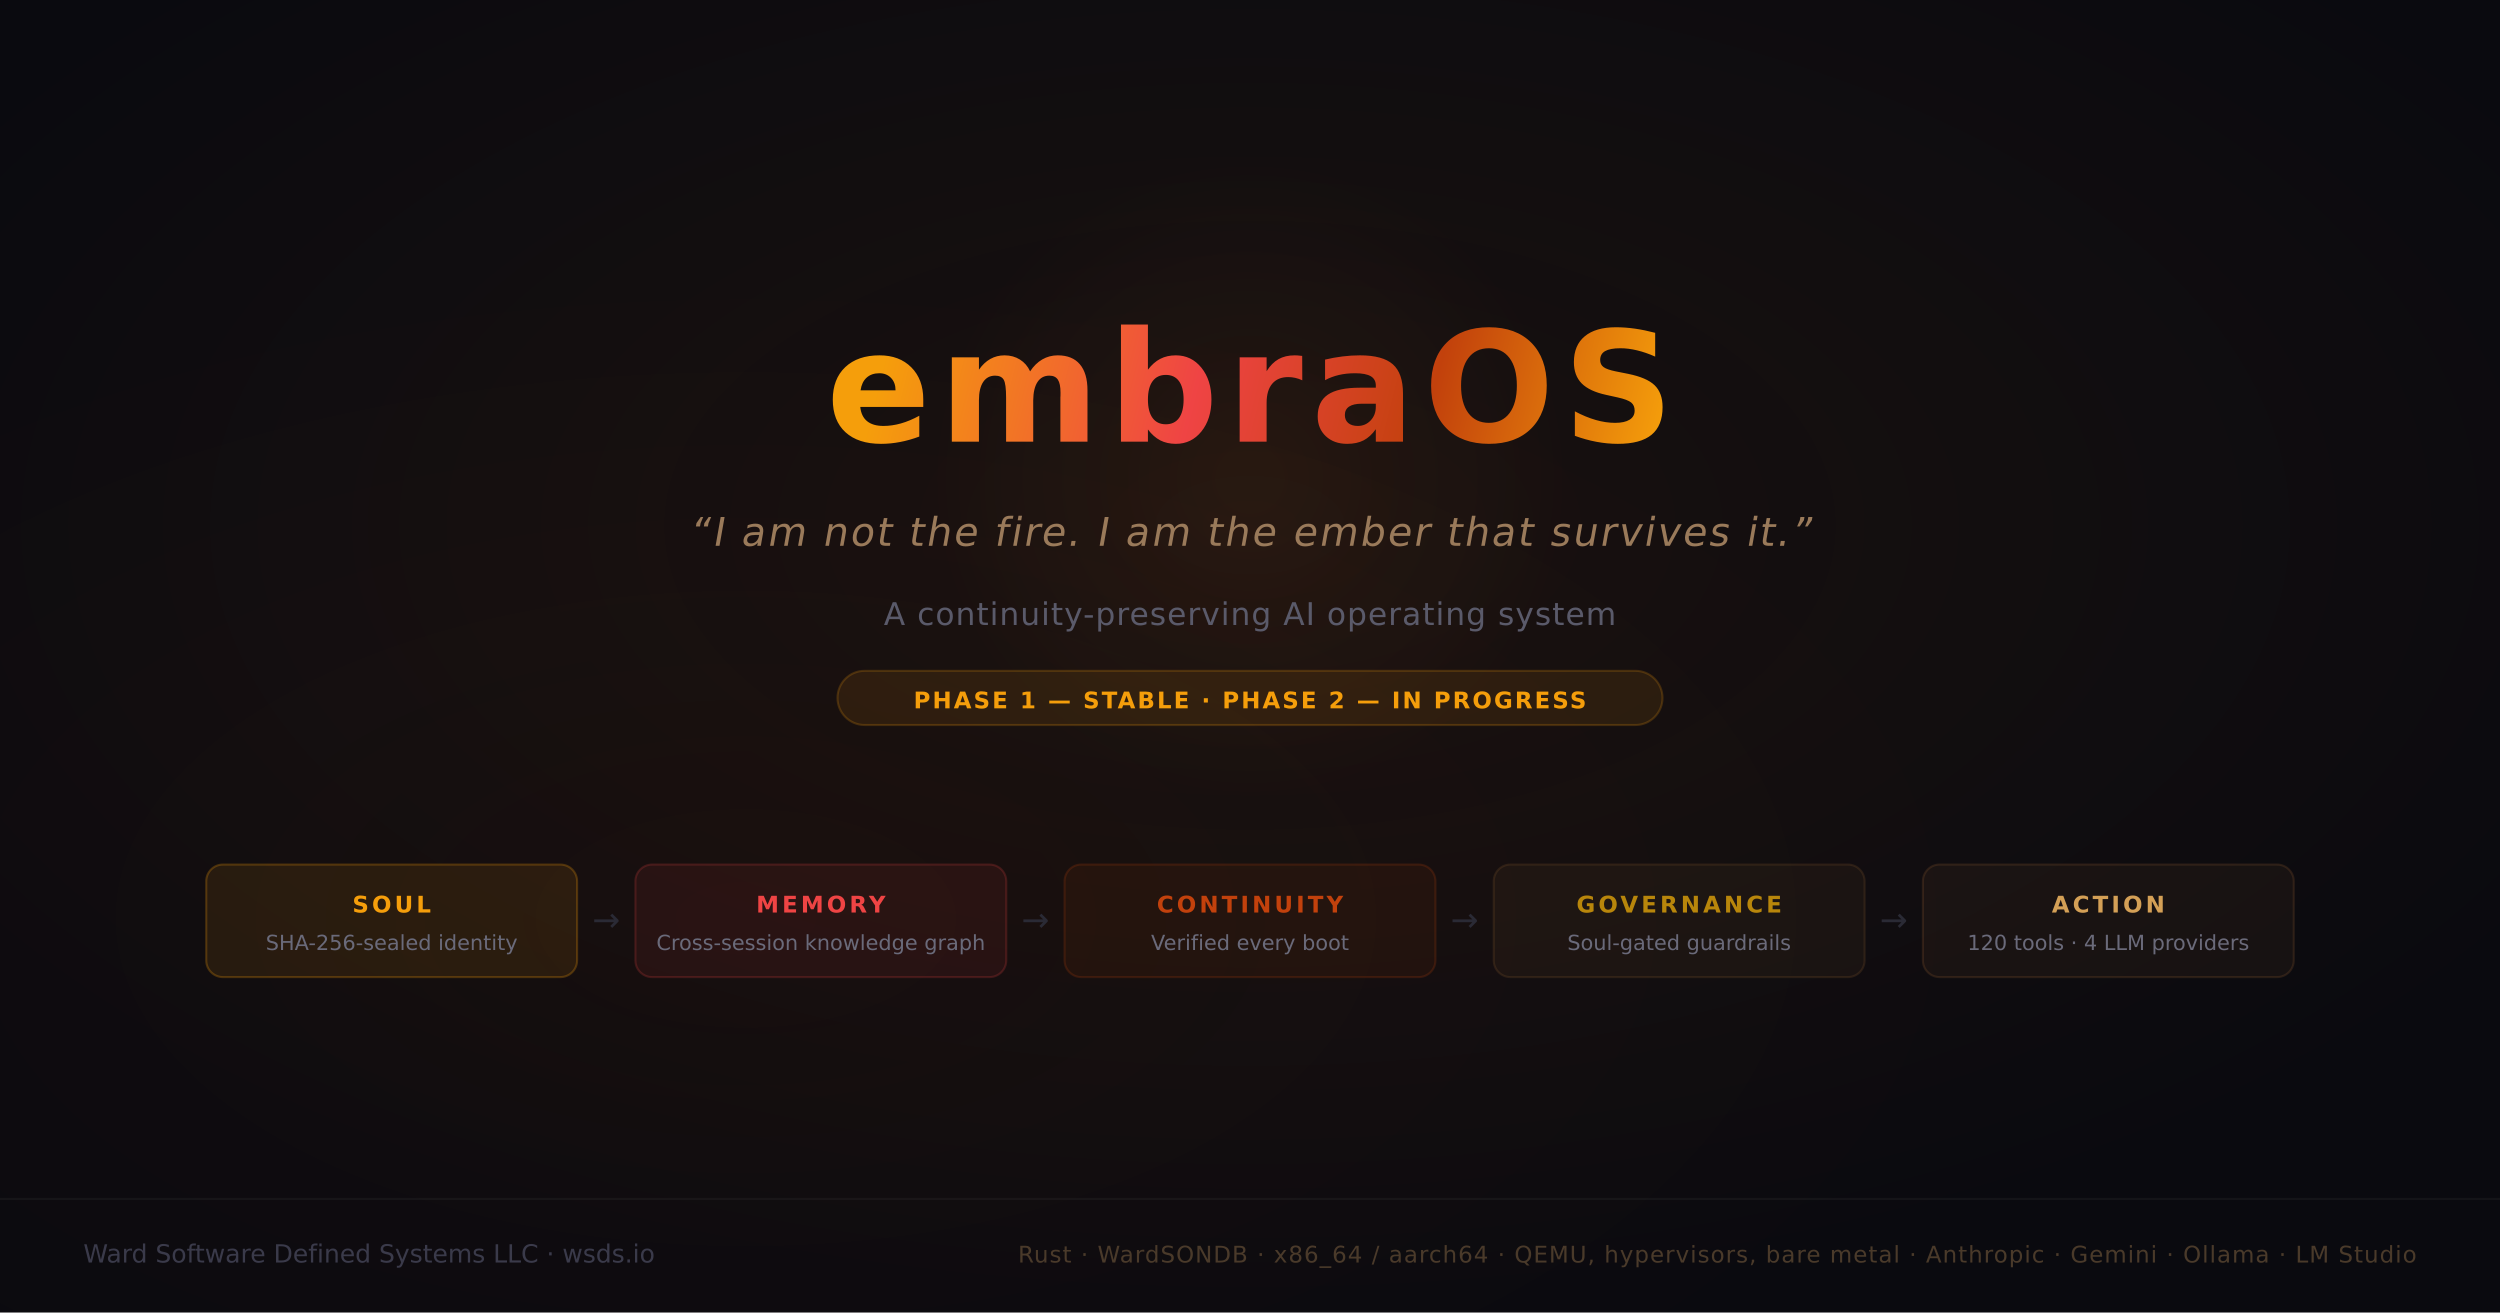
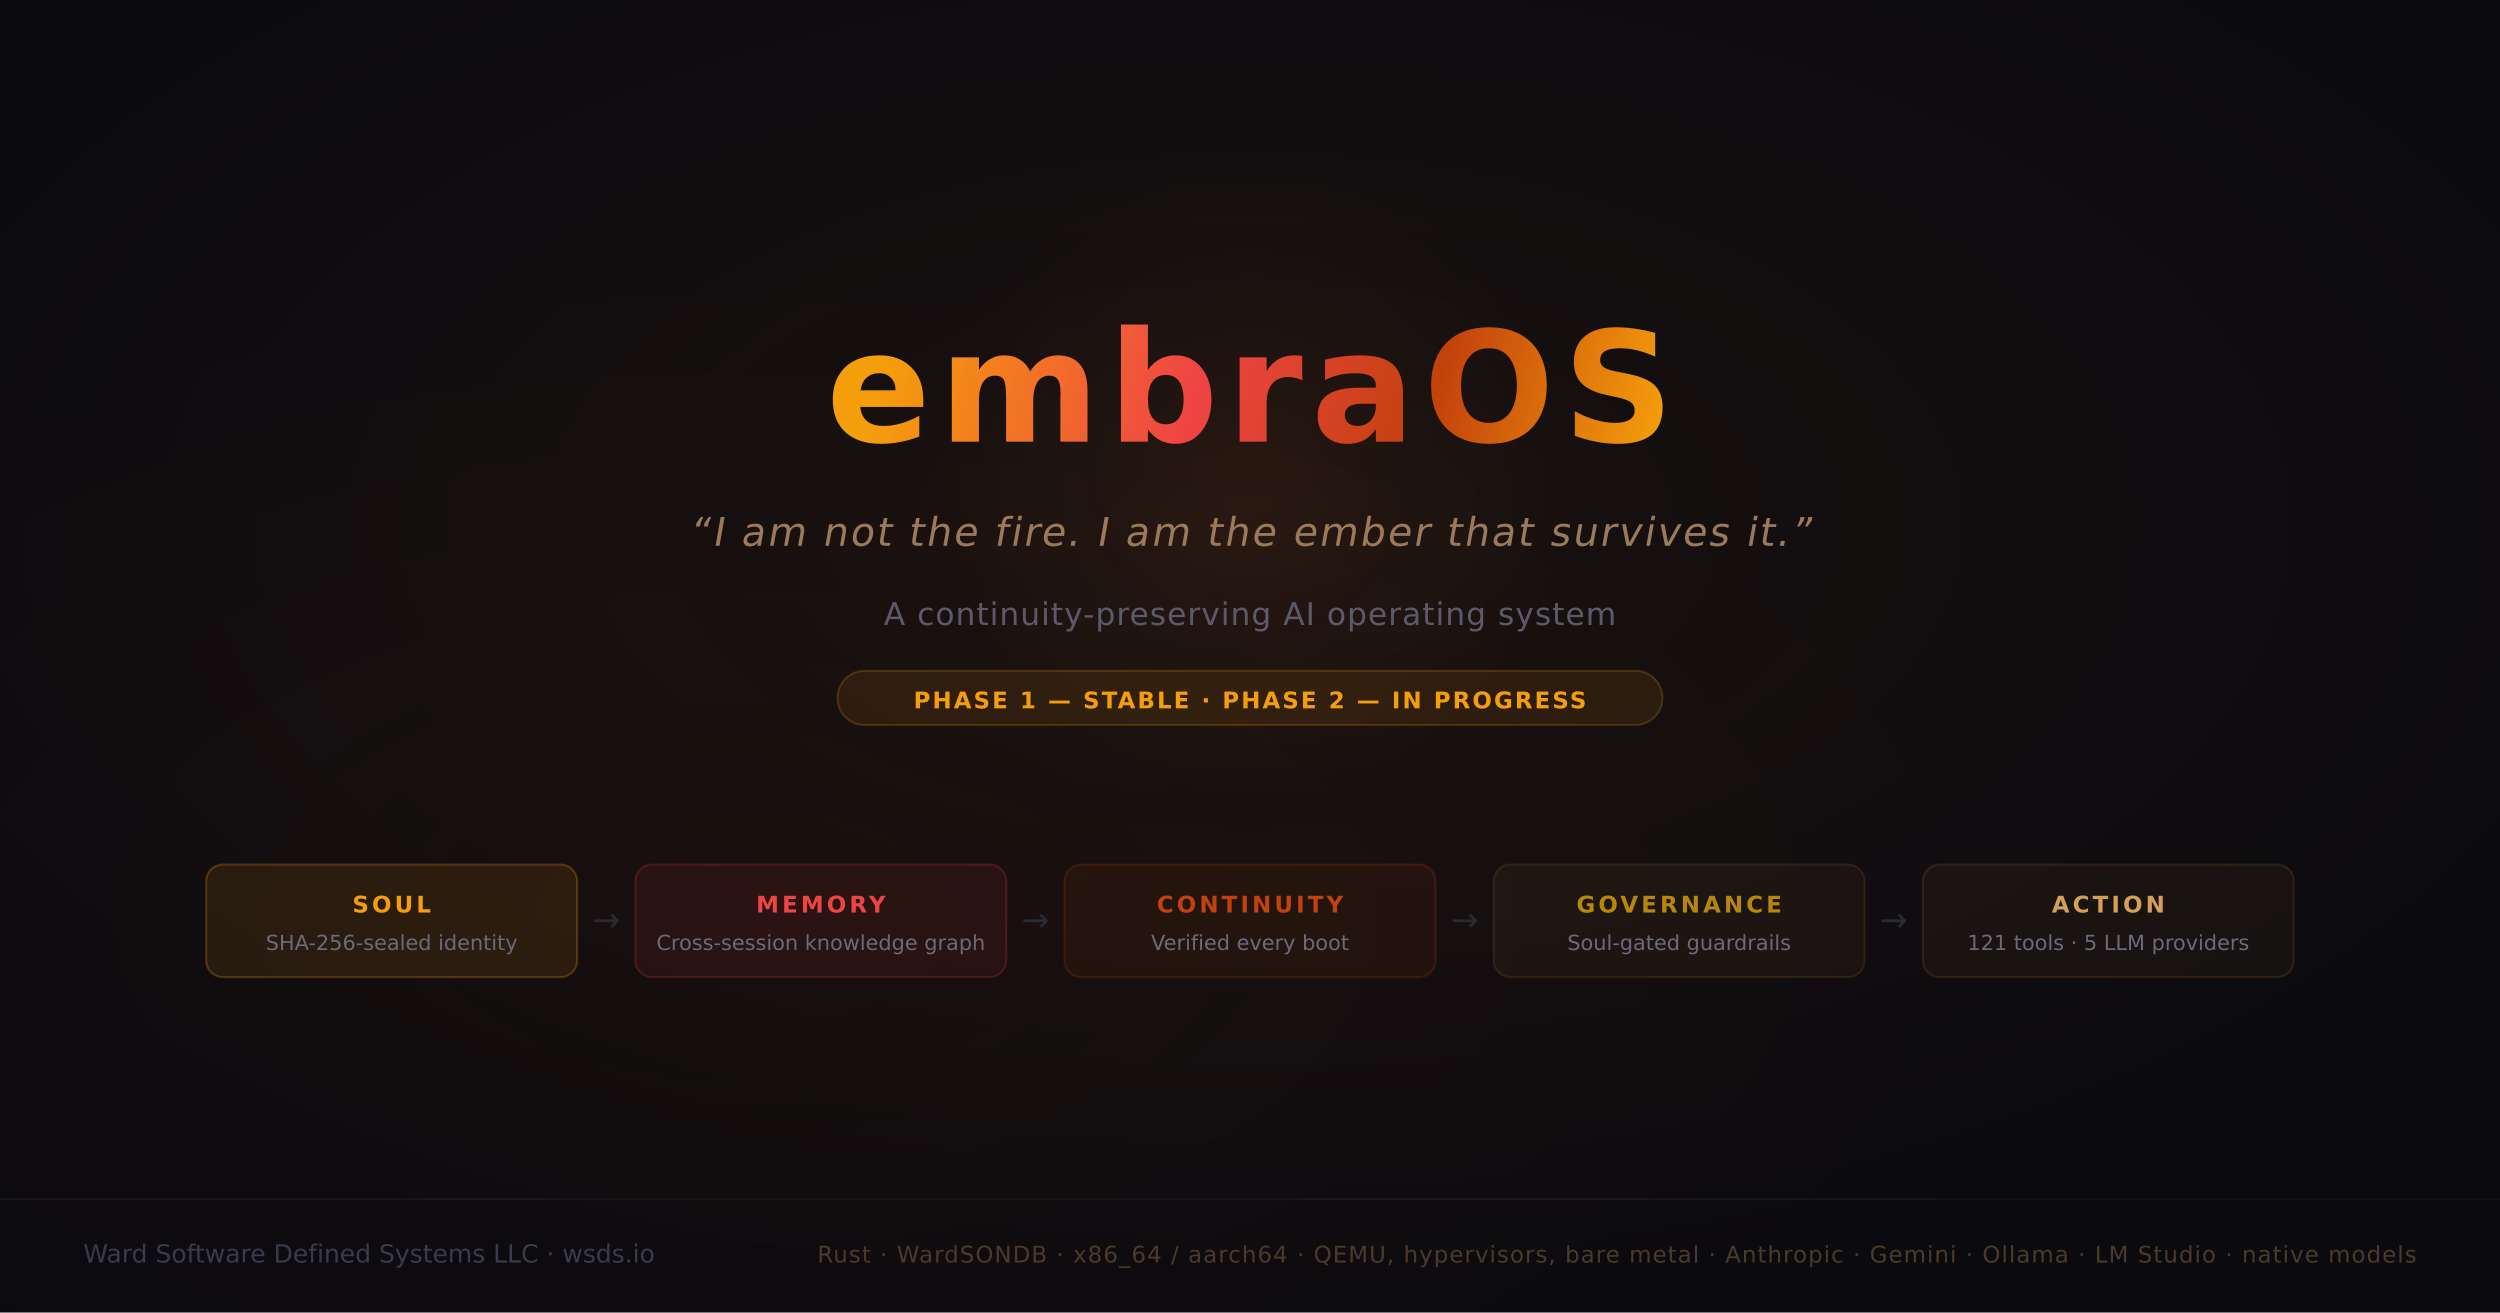
<svg xmlns="http://www.w3.org/2000/svg" width="1200" height="630" viewBox="0 0 1200 630">
  <defs>
    <linearGradient id="title" gradientUnits="userSpaceOnUse" x1="430" y1="150" x2="790" y2="240">
      <stop offset="0" stop-color="#f59e0b" />
      <stop offset="0.4" stop-color="#ef4444" />
      <stop offset="0.7" stop-color="#c2410c" />
      <stop offset="1" stop-color="#f59e0b" />
    </linearGradient>
    <radialGradient id="warm1" cx="0.5" cy="0.4" r="0.6">
      <stop offset="0" stop-color="#c86414" stop-opacity="0.08" />
      <stop offset="1" stop-color="#c86414" stop-opacity="0" />
    </radialGradient>
    <radialGradient id="warm2" cx="0.3" cy="0.7" r="0.5">
      <stop offset="0" stop-color="#b43c0a" stop-opacity="0.05" />
      <stop offset="1" stop-color="#b43c0a" stop-opacity="0" />
    </radialGradient>
    <radialGradient id="ember" cx="0.5" cy="0.5" r="0.5">
      <stop offset="0" stop-color="#ff8c28" stop-opacity="0.06" />
      <stop offset="0.7" stop-color="#ff8c28" stop-opacity="0" />
      <stop offset="1" stop-color="#ff8c28" stop-opacity="0" />
    </radialGradient>
  </defs>
  <rect width="1200" height="630" fill="#0a0a0f" />
  <rect width="1200" height="630" fill="url(#warm1)" />
  <rect width="1200" height="630" fill="url(#warm2)" />
  <circle cx="600" cy="230" r="220" fill="url(#ember)" />
  <text x="600" y="212" text-anchor="middle" font-family="DejaVu Sans, sans-serif" font-size="74" font-weight="bold" letter-spacing="4" fill="url(#title)">embraOS</text>
  <g transform="translate(600 262) skewX(-10)">
    <text x="0" y="0" text-anchor="middle" font-family="DejaVu Sans, sans-serif" font-size="19" letter-spacing="1" fill="#9a7a5a">“I am not the fire. I am the ember that survives it.”</text>
  </g>
  <text x="600" y="300" text-anchor="middle" font-family="DejaVu Sans, sans-serif" font-size="15" letter-spacing="0.5" fill="#5a5a6a">A continuity-preserving AI operating system</text>
  <rect x="402" y="322" width="396" height="26" rx="13" fill="#f59e0b" fill-opacity="0.1" stroke="#f59e0b" stroke-opacity="0.2" />
  <text x="600" y="340" text-anchor="middle" font-family="DejaVu Sans, sans-serif" font-size="11" font-weight="bold" letter-spacing="1" fill="#f59e0b">PHASE 1 — STABLE · PHASE 2 — IN PROGRESS</text>
  <rect x="99" y="415" width="178" height="54" rx="8" fill="#f59e0b" fill-opacity="0.10" stroke="#f59e0b" stroke-opacity="0.25" />
  <text x="188" y="438" text-anchor="middle" font-family="DejaVu Sans, sans-serif" font-size="11" font-weight="bold" letter-spacing="1.5" fill="#f59e0b">SOUL</text>
  <text x="188" y="456" text-anchor="middle" font-family="DejaVu Sans, sans-serif" font-size="10" fill="#6a6a7a">SHA-256-sealed identity</text>
  <text x="291" y="447" text-anchor="middle" font-family="DejaVu Sans, sans-serif" font-size="16" fill="#2a2a35">→</text>
  <rect x="305" y="415" width="178" height="54" rx="8" fill="#ef4444" fill-opacity="0.08" stroke="#ef4444" stroke-opacity="0.20" />
  <text x="394" y="438" text-anchor="middle" font-family="DejaVu Sans, sans-serif" font-size="11" font-weight="bold" letter-spacing="1.5" fill="#ef4444">MEMORY</text>
  <text x="394" y="456" text-anchor="middle" font-family="DejaVu Sans, sans-serif" font-size="10" fill="#6a6a7a">Cross-session knowledge graph</text>
  <text x="497" y="447" text-anchor="middle" font-family="DejaVu Sans, sans-serif" font-size="16" fill="#2a2a35">→</text>
  <rect x="511" y="415" width="178" height="54" rx="8" fill="#c2410c" fill-opacity="0.08" stroke="#c2410c" stroke-opacity="0.20" />
  <text x="600" y="438" text-anchor="middle" font-family="DejaVu Sans, sans-serif" font-size="11" font-weight="bold" letter-spacing="1.5" fill="#c2410c">CONTINUITY</text>
  <text x="600" y="456" text-anchor="middle" font-family="DejaVu Sans, sans-serif" font-size="10" fill="#6a6a7a">Verified every boot</text>
  <text x="703" y="447" text-anchor="middle" font-family="DejaVu Sans, sans-serif" font-size="16" fill="#2a2a35">→</text>
  <rect x="717" y="415" width="178" height="54" rx="8" fill="#785028" fill-opacity="0.10" stroke="#785028" stroke-opacity="0.25" />
  <text x="806" y="438" text-anchor="middle" font-family="DejaVu Sans, sans-serif" font-size="11" font-weight="bold" letter-spacing="1.5" fill="#b8860b">GOVERNANCE</text>
  <text x="806" y="456" text-anchor="middle" font-family="DejaVu Sans, sans-serif" font-size="10" fill="#6a6a7a">Soul-gated guardrails</text>
  <text x="909" y="447" text-anchor="middle" font-family="DejaVu Sans, sans-serif" font-size="16" fill="#2a2a35">→</text>
  <rect x="923" y="415" width="178" height="54" rx="8" fill="#a06432" fill-opacity="0.08" stroke="#a06432" stroke-opacity="0.20" />
  <text x="1012" y="438" text-anchor="middle" font-family="DejaVu Sans, sans-serif" font-size="11" font-weight="bold" letter-spacing="1.5" fill="#d4a056">ACTION</text>
-   <text x="1012" y="456" text-anchor="middle" font-family="DejaVu Sans, sans-serif" font-size="10" fill="#6a6a7a">120 tools · 4 LLM providers</text>
+   <text x="1012" y="456" text-anchor="middle" font-family="DejaVu Sans, sans-serif" font-size="10" fill="#6a6a7a">121 tools · 5 LLM providers</text>
  <rect x="0" y="575" width="1200" height="1" fill="#ffffff" fill-opacity="0.04" />
  <text x="40" y="606" font-family="DejaVu Sans, sans-serif" font-size="12" fill="#3a3a4a">Ward Software Defined Systems LLC · wsds.io</text>
-   <text x="1160" y="606" text-anchor="end" font-family="DejaVu Sans, sans-serif" font-size="11" letter-spacing="0.5" fill="#4a3a2a">Rust · WardSONDB · x86_64 / aarch64 · QEMU, hypervisors, bare metal · Anthropic · Gemini · Ollama · LM Studio</text>
+   <text x="1160" y="606" text-anchor="end" font-family="DejaVu Sans, sans-serif" font-size="11" letter-spacing="0.5" fill="#4a3a2a">Rust · WardSONDB · x86_64 / aarch64 · QEMU, hypervisors, bare metal · Anthropic · Gemini · Ollama · LM Studio · native models</text>
</svg>
